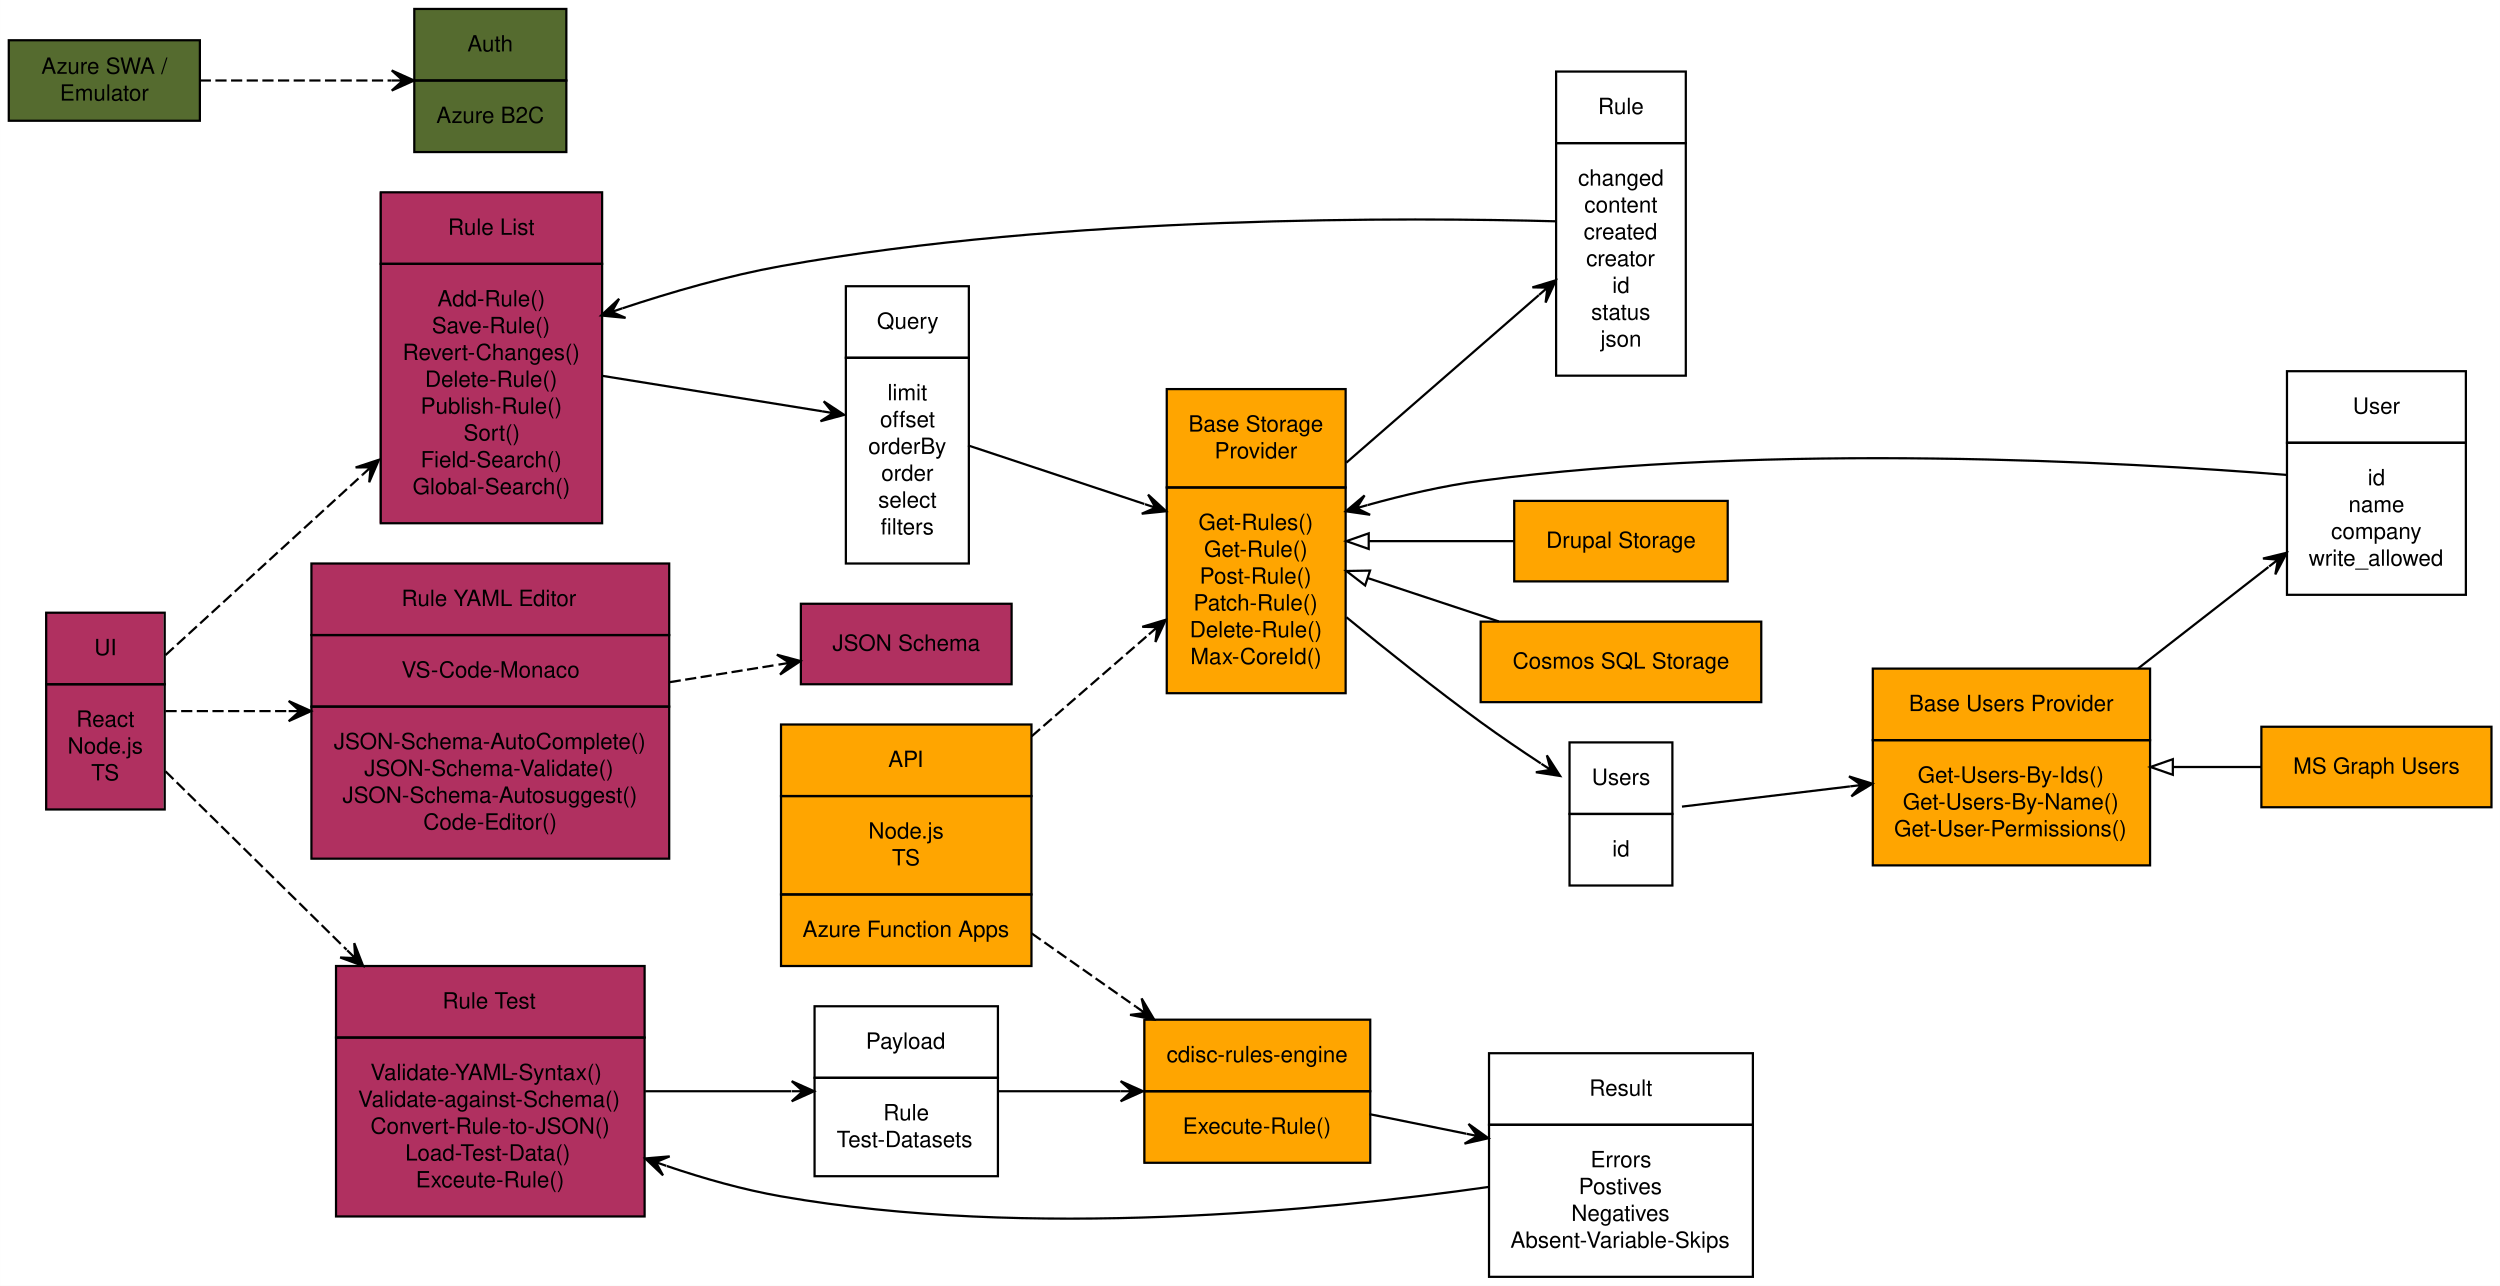
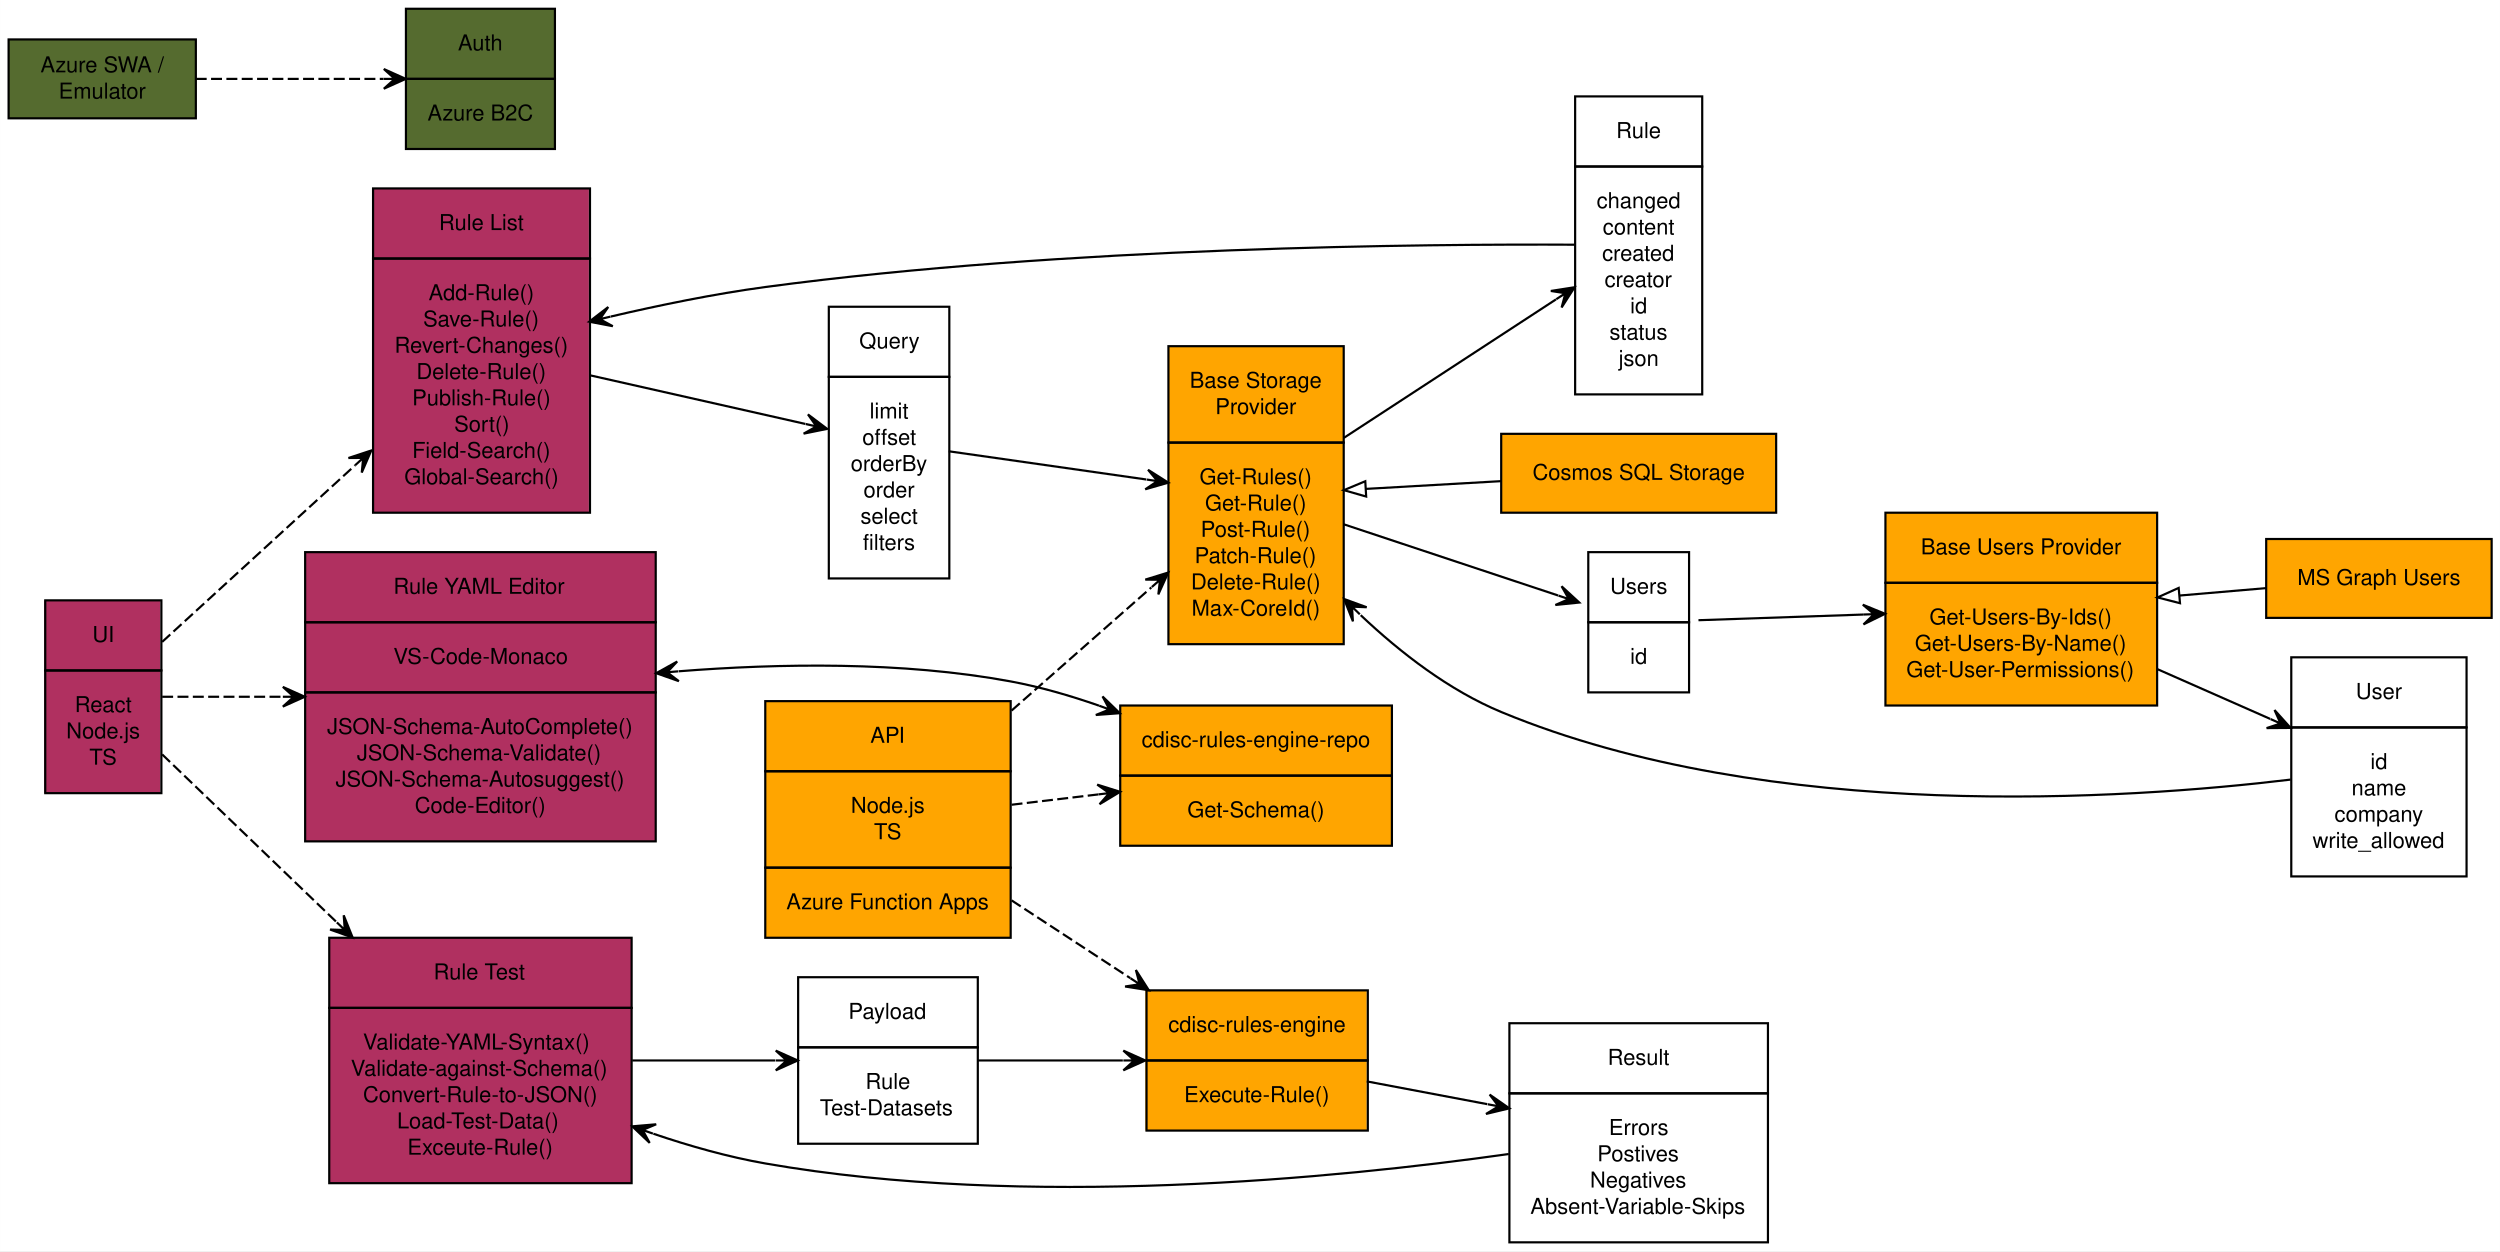
- <svg xmlns="http://www.w3.org/2000/svg" width="1118pt" height="575pt" viewBox="0.00 0.00 1117.92 575.00">
-   <g id="graph0" class="graph" transform="scale(1 1) rotate(0) translate(4 571)">
-     <polygon fill="#ffffff" stroke="transparent" points="-4,4 -4,-571 1113.922,-571 1113.922,4 -4,4" />
+ <svg xmlns="http://www.w3.org/2000/svg" width="1141pt" height="571pt" viewBox="0.00 0.00 1140.92 571.00">
+   <g id="graph0" class="graph" transform="scale(1 1) rotate(0) translate(4 567)">
+     <polygon fill="#ffffff" stroke="transparent" points="-4,4 -4,-567 1136.922,-567 1136.922,4 -4,4" />
    <g id="node1" class="node">
-       <polygon fill="#b03060" stroke="transparent" points="16.115,-209 16.115,-297 69.115,-297 69.115,-209 16.115,-209" />
-       <polygon fill="none" stroke="#000000" points="16.615,-265 16.615,-297 69.615,-297 69.615,-265 16.615,-265" />
-       <text text-anchor="start" x="38.116" y="-278" font-family="Helvetica,sans-Serif" font-size="10.00" fill="#000000">UI</text>
-       <polygon fill="none" stroke="#000000" points="16.615,-209 16.615,-265 69.615,-265 69.615,-209 16.615,-209" />
-       <text text-anchor="start" x="30.057" y="-246" font-family="Helvetica,sans-Serif" font-size="10.00" fill="#000000">React</text>
-       <text text-anchor="start" x="26.168" y="-234" font-family="Helvetica,sans-Serif" font-size="10.00" fill="#000000">Node.js</text>
-       <text text-anchor="start" x="36.726" y="-222" font-family="Helvetica,sans-Serif" font-size="10.00" fill="#000000">TS</text>
+       <polygon fill="#b03060" stroke="transparent" points="16.115,-205 16.115,-293 69.115,-293 69.115,-205 16.115,-205" />
+       <polygon fill="none" stroke="#000000" points="16.615,-261 16.615,-293 69.615,-293 69.615,-261 16.615,-261" />
+       <text text-anchor="start" x="38.116" y="-274" font-family="Helvetica,sans-Serif" font-size="10.00" fill="#000000">UI</text>
+       <polygon fill="none" stroke="#000000" points="16.615,-205 16.615,-261 69.615,-261 69.615,-205 16.615,-205" />
+       <text text-anchor="start" x="30.057" y="-242" font-family="Helvetica,sans-Serif" font-size="10.00" fill="#000000">React</text>
+       <text text-anchor="start" x="26.168" y="-230" font-family="Helvetica,sans-Serif" font-size="10.00" fill="#000000">Node.js</text>
+       <text text-anchor="start" x="36.726" y="-218" font-family="Helvetica,sans-Serif" font-size="10.00" fill="#000000">TS</text>
    </g>
    <g id="node2" class="node">
-       <polygon fill="#b03060" stroke="transparent" points="165.73,-337 165.73,-485 264.73,-485 264.73,-337 165.73,-337" />
-       <polygon fill="none" stroke="#000000" points="166.23,-453 166.23,-485 265.23,-485 265.23,-453 166.23,-453" />
-       <text text-anchor="start" x="196.284" y="-466" font-family="Helvetica,sans-Serif" font-size="10.00" fill="#000000">Rule List</text>
-       <polygon fill="none" stroke="#000000" points="166.23,-337 166.23,-453 265.23,-453 265.23,-337 166.23,-337" />
-       <text text-anchor="start" x="191.565" y="-434" font-family="Helvetica,sans-Serif" font-size="10.00" fill="#000000">Add-Rule()</text>
-       <text text-anchor="start" x="189.065" y="-422" font-family="Helvetica,sans-Serif" font-size="10.00" fill="#000000">Save-Rule()</text>
-       <text text-anchor="start" x="176.007" y="-410" font-family="Helvetica,sans-Serif" font-size="10.00" fill="#000000">Revert-Changes()</text>
-       <text text-anchor="start" x="186.012" y="-398" font-family="Helvetica,sans-Serif" font-size="10.00" fill="#000000">Delete-Rule()</text>
-       <text text-anchor="start" x="184.066" y="-386" font-family="Helvetica,sans-Serif" font-size="10.00" fill="#000000">Publish-Rule()</text>
-       <text text-anchor="start" x="203.233" y="-374" font-family="Helvetica,sans-Serif" font-size="10.00" fill="#000000">Sort()</text>
-       <text text-anchor="start" x="184.066" y="-362" font-family="Helvetica,sans-Serif" font-size="10.00" fill="#000000">Field-Search()</text>
-       <text text-anchor="start" x="180.452" y="-350" font-family="Helvetica,sans-Serif" font-size="10.00" fill="#000000">Global-Search()</text>
+       <polygon fill="#b03060" stroke="transparent" points="165.73,-333 165.73,-481 264.73,-481 264.73,-333 165.73,-333" />
+       <polygon fill="none" stroke="#000000" points="166.23,-449 166.23,-481 265.23,-481 265.23,-449 166.23,-449" />
+       <text text-anchor="start" x="196.284" y="-462" font-family="Helvetica,sans-Serif" font-size="10.00" fill="#000000">Rule List</text>
+       <polygon fill="none" stroke="#000000" points="166.23,-333 166.23,-449 265.23,-449 265.23,-333 166.23,-333" />
+       <text text-anchor="start" x="191.565" y="-430" font-family="Helvetica,sans-Serif" font-size="10.00" fill="#000000">Add-Rule()</text>
+       <text text-anchor="start" x="189.065" y="-418" font-family="Helvetica,sans-Serif" font-size="10.00" fill="#000000">Save-Rule()</text>
+       <text text-anchor="start" x="176.007" y="-406" font-family="Helvetica,sans-Serif" font-size="10.00" fill="#000000">Revert-Changes()</text>
+       <text text-anchor="start" x="186.012" y="-394" font-family="Helvetica,sans-Serif" font-size="10.00" fill="#000000">Delete-Rule()</text>
+       <text text-anchor="start" x="184.066" y="-382" font-family="Helvetica,sans-Serif" font-size="10.00" fill="#000000">Publish-Rule()</text>
+       <text text-anchor="start" x="203.233" y="-370" font-family="Helvetica,sans-Serif" font-size="10.00" fill="#000000">Sort()</text>
+       <text text-anchor="start" x="184.066" y="-358" font-family="Helvetica,sans-Serif" font-size="10.00" fill="#000000">Field-Search()</text>
+       <text text-anchor="start" x="180.452" y="-346" font-family="Helvetica,sans-Serif" font-size="10.00" fill="#000000">Global-Search()</text>
    </g>
    <g id="edge1" class="edge">
-       <path fill="none" stroke="#000000" stroke-dasharray="5,2" d="M69.966,-278.036C93.541,-299.614 128.356,-331.482 157.993,-358.61" />
-       <polygon fill="#000000" stroke="#000000" points="165.407,-365.395 154.992,-361.963 161.718,-362.019 158.03,-358.643 158.03,-358.643 158.03,-358.643 161.718,-362.019 161.069,-355.324 165.407,-365.395 165.407,-365.395" />
+       <path fill="none" stroke="#000000" stroke-dasharray="5,2" d="M69.966,-274.036C93.541,-295.614 128.356,-327.482 157.993,-354.61" />
+       <polygon fill="#000000" stroke="#000000" points="165.407,-361.395 154.992,-357.963 161.718,-358.019 158.03,-354.643 158.03,-354.643 158.03,-354.643 161.718,-358.019 161.069,-351.324 165.407,-361.395 165.407,-361.395" />
    </g>
    <g id="node3" class="node">
-       <polygon fill="#b03060" stroke="transparent" points="135.23,-187 135.23,-319 295.23,-319 295.23,-187 135.23,-187" />
-       <polygon fill="none" stroke="#000000" points="135.23,-287 135.23,-319 295.23,-319 295.23,-287 135.23,-287" />
-       <text text-anchor="start" x="175.503" y="-300" font-family="Helvetica,sans-Serif" font-size="10.00" fill="#000000">Rule YAML Editor</text>
-       <polygon fill="none" stroke="#000000" points="135.23,-255 135.23,-287 295.23,-287 295.23,-255 135.23,-255" />
-       <text text-anchor="start" x="175.501" y="-268" font-family="Helvetica,sans-Serif" font-size="10.00" fill="#000000">VS-Code-Monaco</text>
-       <polygon fill="none" stroke="#000000" points="135.23,-187 135.23,-255 295.23,-255 295.23,-187 135.23,-187" />
-       <text text-anchor="start" x="145.227" y="-236" font-family="Helvetica,sans-Serif" font-size="10.00" fill="#000000">JSON-Schema-AutoComplete()</text>
-       <text text-anchor="start" x="158.84" y="-224" font-family="Helvetica,sans-Serif" font-size="10.00" fill="#000000">JSON-Schema-Validate()</text>
-       <text text-anchor="start" x="149.111" y="-212" font-family="Helvetica,sans-Serif" font-size="10.00" fill="#000000">JSON-Schema-Autosuggest()</text>
-       <text text-anchor="start" x="185.232" y="-200" font-family="Helvetica,sans-Serif" font-size="10.00" fill="#000000">Code-Editor()</text>
+       <polygon fill="#b03060" stroke="transparent" points="135.23,-183 135.23,-315 295.23,-315 295.23,-183 135.23,-183" />
+       <polygon fill="none" stroke="#000000" points="135.23,-283 135.23,-315 295.23,-315 295.23,-283 135.23,-283" />
+       <text text-anchor="start" x="175.503" y="-296" font-family="Helvetica,sans-Serif" font-size="10.00" fill="#000000">Rule YAML Editor</text>
+       <polygon fill="none" stroke="#000000" points="135.23,-251 135.23,-283 295.23,-283 295.23,-251 135.23,-251" />
+       <text text-anchor="start" x="175.501" y="-264" font-family="Helvetica,sans-Serif" font-size="10.00" fill="#000000">VS-Code-Monaco</text>
+       <polygon fill="none" stroke="#000000" points="135.23,-183 135.23,-251 295.23,-251 295.23,-183 135.23,-183" />
+       <text text-anchor="start" x="145.227" y="-232" font-family="Helvetica,sans-Serif" font-size="10.00" fill="#000000">JSON-Schema-AutoComplete()</text>
+       <text text-anchor="start" x="158.84" y="-220" font-family="Helvetica,sans-Serif" font-size="10.00" fill="#000000">JSON-Schema-Validate()</text>
+       <text text-anchor="start" x="149.111" y="-208" font-family="Helvetica,sans-Serif" font-size="10.00" fill="#000000">JSON-Schema-Autosuggest()</text>
+       <text text-anchor="start" x="185.232" y="-196" font-family="Helvetica,sans-Serif" font-size="10.00" fill="#000000">Code-Editor()</text>
    </g>
    <g id="edge2" class="edge">
-       <path fill="none" stroke="#000000" stroke-dasharray="5,2" d="M69.966,-253C85.093,-253 104.847,-253 124.892,-253" />
-       <polygon fill="#000000" stroke="#000000" points="135.055,-253 125.056,-257.5 130.055,-253 125.055,-253 125.055,-253 125.055,-253 130.055,-253 125.055,-248.5 135.055,-253 135.055,-253" />
+       <path fill="none" stroke="#000000" stroke-dasharray="5,2" d="M69.966,-249C85.093,-249 104.847,-249 124.892,-249" />
+       <polygon fill="#000000" stroke="#000000" points="135.055,-249 125.056,-253.5 130.055,-249 125.055,-249 125.055,-249 125.055,-249 130.055,-249 125.055,-244.5 135.055,-249 135.055,-249" />
    </g>
    <g id="node4" class="node">
      <polygon fill="#b03060" stroke="transparent" points="146.23,-27 146.23,-139 284.23,-139 284.23,-27 146.23,-27" />
      <polygon fill="none" stroke="#000000" points="146.23,-107 146.23,-139 284.23,-139 284.23,-107 146.23,-107" />
      <text text-anchor="start" x="193.839" y="-120" font-family="Helvetica,sans-Serif" font-size="10.00" fill="#000000">Rule Test</text>
      <polygon fill="none" stroke="#000000" points="146.23,-27 146.23,-107 284.23,-107 284.23,-27 146.23,-27" />
      <text text-anchor="start" x="161.615" y="-88" font-family="Helvetica,sans-Serif" font-size="10.00" fill="#000000">Validate-YAML-Syntax()</text>
      <text text-anchor="start" x="156.056" y="-76" font-family="Helvetica,sans-Serif" font-size="10.00" fill="#000000">Validate-against-Schema()</text>
      <text text-anchor="start" x="161.625" y="-64" font-family="Helvetica,sans-Serif" font-size="10.00" fill="#000000">Convert-Rule-to-JSON()</text>
      <text text-anchor="start" x="177.173" y="-52" font-family="Helvetica,sans-Serif" font-size="10.00" fill="#000000">Load-Test-Data()</text>
      <text text-anchor="start" x="181.896" y="-40" font-family="Helvetica,sans-Serif" font-size="10.00" fill="#000000">Exceute-Rule()</text>
    </g>
    <g id="edge3" class="edge">
-       <path fill="none" stroke="#000000" stroke-dasharray="5,2" d="M69.966,-226.063C91.695,-204.663 122.975,-173.857 150.947,-146.309" />
-       <polygon fill="#000000" stroke="#000000" points="158.357,-139.011 154.39,-149.234 154.795,-142.52 151.232,-146.028 151.232,-146.028 151.232,-146.028 154.795,-142.52 148.075,-142.822 158.357,-139.011 158.357,-139.011" />
-     </g>
-     <g id="node17" class="node">
-       <polygon fill="none" stroke="#000000" points="374.23,-411 374.23,-443 429.23,-443 429.23,-411 374.23,-411" />
-       <text text-anchor="start" x="388.117" y="-424" font-family="Helvetica,sans-Serif" font-size="10.00" fill="#000000">Query</text>
-       <polygon fill="none" stroke="#000000" points="374.23,-319 374.23,-411 429.23,-411 429.23,-319 374.23,-319" />
-       <text text-anchor="start" x="392.848" y="-392" font-family="Helvetica,sans-Serif" font-size="10.00" fill="#000000">limit</text>
-       <text text-anchor="start" x="389.502" y="-380" font-family="Helvetica,sans-Serif" font-size="10.00" fill="#000000">offset</text>
-       <text text-anchor="start" x="384.228" y="-368" font-family="Helvetica,sans-Serif" font-size="10.00" fill="#000000">orderBy</text>
-       <text text-anchor="start" x="390.062" y="-356" font-family="Helvetica,sans-Serif" font-size="10.00" fill="#000000">order</text>
-       <text text-anchor="start" x="388.672" y="-344" font-family="Helvetica,sans-Serif" font-size="10.00" fill="#000000">select</text>
-       <text text-anchor="start" x="389.788" y="-332" font-family="Helvetica,sans-Serif" font-size="10.00" fill="#000000">filters</text>
+       <path fill="none" stroke="#000000" stroke-dasharray="5,2" d="M69.966,-222.697C91.347,-202.136 121.972,-172.684 149.596,-146.119" />
+       <polygon fill="#000000" stroke="#000000" points="156.921,-139.074 152.833,-149.25 153.317,-142.54 149.713,-146.006 149.713,-146.006 149.713,-146.006 153.317,-142.54 146.594,-142.762 156.921,-139.074 156.921,-139.074" />
+     </g>
+     <g id="node16" class="node">
+       <polygon fill="none" stroke="#000000" points="374.23,-395 374.23,-427 429.23,-427 429.23,-395 374.23,-395" />
+       <text text-anchor="start" x="388.117" y="-408" font-family="Helvetica,sans-Serif" font-size="10.00" fill="#000000">Query</text>
+       <polygon fill="none" stroke="#000000" points="374.23,-303 374.23,-395 429.23,-395 429.23,-303 374.23,-303" />
+       <text text-anchor="start" x="392.848" y="-376" font-family="Helvetica,sans-Serif" font-size="10.00" fill="#000000">limit</text>
+       <text text-anchor="start" x="389.502" y="-364" font-family="Helvetica,sans-Serif" font-size="10.00" fill="#000000">offset</text>
+       <text text-anchor="start" x="384.228" y="-352" font-family="Helvetica,sans-Serif" font-size="10.00" fill="#000000">orderBy</text>
+       <text text-anchor="start" x="390.062" y="-340" font-family="Helvetica,sans-Serif" font-size="10.00" fill="#000000">order</text>
+       <text text-anchor="start" x="388.672" y="-328" font-family="Helvetica,sans-Serif" font-size="10.00" fill="#000000">select</text>
+       <text text-anchor="start" x="389.788" y="-316" font-family="Helvetica,sans-Serif" font-size="10.00" fill="#000000">filters</text>
    </g>
    <g id="edge14" class="edge">
-       <path fill="none" stroke="#000000" d="M265.075,-402.961C296.031,-397.968 335.183,-391.653 363.549,-387.078" />
-       <polygon fill="#000000" stroke="#000000" points="373.477,-385.476 364.321,-391.511 368.54,-386.273 363.604,-387.069 363.604,-387.069 363.604,-387.069 368.54,-386.273 362.888,-382.626 373.477,-385.476 373.477,-385.476" />
-     </g>
-     <g id="node5" class="node">
-       <polygon fill="#b03060" stroke="#000000" points="448.351,-301 354.109,-301 354.109,-265 448.351,-265 448.351,-301" />
-       <text text-anchor="middle" x="401.23" y="-280" font-family="Helvetica,sans-Serif" font-size="10.00" fill="#000000">JSON Schema</text>
+       <path fill="none" stroke="#000000" d="M265.075,-395.745C296.031,-388.755 335.183,-379.914 363.549,-373.509" />
+       <polygon fill="#000000" stroke="#000000" points="373.477,-371.267 364.713,-377.859 368.599,-372.368 363.722,-373.47 363.722,-373.47 363.722,-373.47 368.599,-372.368 362.731,-369.08 373.477,-371.267 373.477,-371.267" />
+     </g>
+     <g id="node7" class="node">
+       <polygon fill="#ffa500" stroke="transparent" points="507.23,-181 507.23,-245 631.23,-245 631.23,-181 507.23,-181" />
+       <polygon fill="none" stroke="#000000" points="507.23,-213 507.23,-245 631.23,-245 631.23,-213 507.23,-213" />
+       <text text-anchor="start" x="517.005" y="-226" font-family="Helvetica,sans-Serif" font-size="10.00" fill="#000000">cdisc-rules-engine-repo</text>
+       <polygon fill="none" stroke="#000000" points="507.23,-181 507.23,-213 631.23,-213 631.23,-181 507.23,-181" />
+       <text text-anchor="start" x="537.841" y="-194" font-family="Helvetica,sans-Serif" font-size="10.00" fill="#000000">Get-Schema()</text>
    </g>
    <g id="edge4" class="edge">
-       <path fill="none" stroke="#000000" stroke-dasharray="5,2" d="M295.46,-265.94C311.677,-268.556 328.422,-271.257 343.672,-273.716" />
-       <polygon fill="#000000" stroke="#000000" points="353.966,-275.377 343.377,-278.227 349.03,-274.581 344.094,-273.784 344.094,-273.784 344.094,-273.784 349.03,-274.581 344.81,-269.342 353.966,-275.377 353.966,-275.377" />
-     </g>
-     <g id="node15" class="node">
+       <path fill="none" stroke="#000000" d="M305.65,-260.618C351.43,-264.231 407.666,-265.188 457.23,-256 470.578,-253.526 484.39,-249.524 497.564,-244.933" />
+       <polygon fill="#000000" stroke="#000000" points="295.45,-259.755 305.794,-256.114 300.432,-260.177 305.415,-260.598 305.415,-260.598 305.415,-260.598 300.432,-260.177 305.036,-265.082 295.45,-259.755 295.45,-259.755" />
+       <polygon fill="#000000" stroke="#000000" points="507.028,-241.499 499.162,-249.14 502.327,-243.204 497.627,-244.91 497.627,-244.91 497.627,-244.91 502.327,-243.204 496.092,-240.679 507.028,-241.499 507.028,-241.499" />
+     </g>
+     <g id="node14" class="node">
      <polygon fill="none" stroke="#000000" points="360.23,-89 360.23,-121 442.23,-121 442.23,-89 360.23,-89" />
      <text text-anchor="start" x="383.168" y="-102" font-family="Helvetica,sans-Serif" font-size="10.00" fill="#000000">Payload</text>
      <polygon fill="none" stroke="#000000" points="360.23,-45 360.23,-89 442.23,-89 442.23,-45 360.23,-45" />
      <text text-anchor="start" x="390.952" y="-70" font-family="Helvetica,sans-Serif" font-size="10.00" fill="#000000">Rule</text>
      <text text-anchor="start" x="370.115" y="-58" font-family="Helvetica,sans-Serif" font-size="10.00" fill="#000000">Test-Datasets</text>
    </g>
    <g id="edge10" class="edge">
      <path fill="none" stroke="#000000" d="M284.49,-83C306.126,-83 329.601,-83 349.786,-83" />
      <polygon fill="#000000" stroke="#000000" points="360.015,-83 350.015,-87.5 355.015,-83 350.015,-83 350.015,-83 350.015,-83 355.015,-83 350.015,-78.5 360.015,-83 360.015,-83" />
    </g>
-     <g id="node6" class="node">
+     <g id="node5" class="node">
      <polygon fill="#ffa500" stroke="transparent" points="345.23,-139 345.23,-247 457.23,-247 457.23,-139 345.23,-139" />
      <polygon fill="none" stroke="#000000" points="345.23,-215 345.23,-247 457.23,-247 457.23,-215 345.23,-215" />
      <text text-anchor="start" x="393.171" y="-228" font-family="Helvetica,sans-Serif" font-size="10.00" fill="#000000">API</text>
      <polygon fill="none" stroke="#000000" points="345.23,-171 345.23,-215 457.23,-215 457.23,-171 345.23,-171" />
      <text text-anchor="start" x="384.283" y="-196" font-family="Helvetica,sans-Serif" font-size="10.00" fill="#000000">Node.js</text>
      <text text-anchor="start" x="394.841" y="-184" font-family="Helvetica,sans-Serif" font-size="10.00" fill="#000000">TS</text>
      <polygon fill="none" stroke="#000000" points="345.23,-139 345.23,-171 457.23,-171 457.23,-139 345.23,-139" />
      <text text-anchor="start" x="354.828" y="-152" font-family="Helvetica,sans-Serif" font-size="10.00" fill="#000000">Azure Function Apps</text>
    </g>
-     <g id="node7" class="node">
-       <polygon fill="#ffa500" stroke="transparent" points="507.23,-51 507.23,-115 608.23,-115 608.23,-51 507.23,-51" />
-       <polygon fill="none" stroke="#000000" points="507.73,-83 507.73,-115 608.73,-115 608.73,-83 507.73,-83" />
-       <text text-anchor="start" x="517.672" y="-96" font-family="Helvetica,sans-Serif" font-size="10.00" fill="#000000">cdisc-rules-engine</text>
-       <polygon fill="none" stroke="#000000" points="507.73,-51 507.73,-83 608.73,-83 608.73,-51 507.73,-51" />
-       <text text-anchor="start" x="524.896" y="-64" font-family="Helvetica,sans-Serif" font-size="10.00" fill="#000000">Execute-Rule()</text>
+     <g id="node6" class="node">
+       <polygon fill="#ffa500" stroke="transparent" points="518.73,-51 518.73,-115 619.73,-115 619.73,-51 518.73,-51" />
+       <polygon fill="none" stroke="#000000" points="519.23,-83 519.23,-115 620.23,-115 620.23,-83 519.23,-83" />
+       <text text-anchor="start" x="529.172" y="-96" font-family="Helvetica,sans-Serif" font-size="10.00" fill="#000000">cdisc-rules-engine</text>
+       <polygon fill="none" stroke="#000000" points="519.23,-51 519.23,-83 620.23,-83 620.23,-51 519.23,-51" />
+       <text text-anchor="start" x="536.396" y="-64" font-family="Helvetica,sans-Serif" font-size="10.00" fill="#000000">Execute-Rule()</text>
    </g>
    <g id="edge5" class="edge">
-       <path fill="none" stroke="#000000" stroke-dasharray="5,2" d="M457.288,-153.598C472.459,-142.935 488.842,-131.419 503.888,-120.844" />
-       <polygon fill="#000000" stroke="#000000" points="512.093,-115.077 506.5,-124.509 508.003,-117.952 503.912,-120.827 503.912,-120.827 503.912,-120.827 508.003,-117.952 501.324,-117.146 512.093,-115.077 512.093,-115.077" />
+       <path fill="none" stroke="#000000" stroke-dasharray="5,2" d="M457.639,-156.066C475.088,-144.641 494.323,-132.046 511.838,-120.578" />
+       <polygon fill="#000000" stroke="#000000" points="520.282,-115.049 514.381,-124.292 516.099,-117.788 511.916,-120.527 511.916,-120.527 511.916,-120.527 516.099,-117.788 509.451,-116.762 520.282,-115.049 520.282,-115.049" />
+     </g>
+     <g id="edge6" class="edge">
+       <path fill="none" stroke="#000000" stroke-dasharray="5,2" d="M457.639,-199.715C470.324,-201.226 483.954,-202.848 497.181,-204.423" />
+       <polygon fill="#000000" stroke="#000000" points="507.194,-205.615 496.732,-208.901 502.229,-205.024 497.264,-204.433 497.264,-204.433 497.264,-204.433 502.229,-205.024 497.796,-199.964 507.194,-205.615 507.194,-205.615" />
    </g>
    <g id="node8" class="node">
-       <polygon fill="#ffa500" stroke="transparent" points="517.73,-261 517.73,-397 597.73,-397 597.73,-261 517.73,-261" />
-       <polygon fill="none" stroke="#000000" points="517.73,-353 517.73,-397 597.73,-397 597.73,-353 517.73,-353" />
-       <text text-anchor="start" x="527.441" y="-378" font-family="Helvetica,sans-Serif" font-size="10.00" fill="#000000">Base Storage</text>
-       <text text-anchor="start" x="539.119" y="-366" font-family="Helvetica,sans-Serif" font-size="10.00" fill="#000000">Provider</text>
-       <polygon fill="none" stroke="#000000" points="517.73,-261 517.73,-353 597.73,-353 597.73,-261 517.73,-261" />
-       <text text-anchor="start" x="531.9" y="-334" font-family="Helvetica,sans-Serif" font-size="10.00" fill="#000000">Get-Rules()</text>
-       <text text-anchor="start" x="534.4" y="-322" font-family="Helvetica,sans-Serif" font-size="10.00" fill="#000000">Get-Rule()</text>
-       <text text-anchor="start" x="532.455" y="-310" font-family="Helvetica,sans-Serif" font-size="10.00" fill="#000000">Post-Rule()</text>
-       <text text-anchor="start" x="529.676" y="-298" font-family="Helvetica,sans-Serif" font-size="10.00" fill="#000000">Patch-Rule()</text>
-       <text text-anchor="start" x="528.011" y="-286" font-family="Helvetica,sans-Serif" font-size="10.00" fill="#000000">Delete-Rule()</text>
-       <text text-anchor="start" x="528.29" y="-274" font-family="Helvetica,sans-Serif" font-size="10.00" fill="#000000">Max-CoreId()</text>
-     </g>
-     <g id="edge6" class="edge">
-       <path fill="none" stroke="#000000" stroke-dasharray="5,2" d="M457.288,-241.715C474.322,-256.518 492.886,-272.65 509.368,-286.973" />
-       <polygon fill="#000000" stroke="#000000" points="517.276,-293.845 506.776,-290.683 513.502,-290.566 509.728,-287.286 509.728,-287.286 509.728,-287.286 513.502,-290.566 512.68,-283.889 517.276,-293.845 517.276,-293.845" />
-     </g>
-     <g id="node16" class="node">
-       <polygon fill="none" stroke="#000000" points="661.852,-68 661.852,-100 779.852,-100 779.852,-68 661.852,-68" />
-       <text text-anchor="start" x="706.684" y="-81" font-family="Helvetica,sans-Serif" font-size="10.00" fill="#000000">Result</text>
-       <polygon fill="none" stroke="#000000" points="661.852,0 661.852,-68 779.852,-68 779.852,0 661.852,0" />
-       <text text-anchor="start" x="707.245" y="-49" font-family="Helvetica,sans-Serif" font-size="10.00" fill="#000000">Errors</text>
-       <text text-anchor="start" x="701.96" y="-37" font-family="Helvetica,sans-Serif" font-size="10.00" fill="#000000">Postives</text>
-       <text text-anchor="start" x="698.625" y="-25" font-family="Helvetica,sans-Serif" font-size="10.00" fill="#000000">Negatives</text>
-       <text text-anchor="start" x="671.401" y="-13" font-family="Helvetica,sans-Serif" font-size="10.00" fill="#000000">Absent-Variable-Skips</text>
+       <polygon fill="#ffa500" stroke="transparent" points="529.23,-273 529.23,-409 609.23,-409 609.23,-273 529.23,-273" />
+       <polygon fill="none" stroke="#000000" points="529.23,-365 529.23,-409 609.23,-409 609.23,-365 529.23,-365" />
+       <text text-anchor="start" x="538.941" y="-390" font-family="Helvetica,sans-Serif" font-size="10.00" fill="#000000">Base Storage</text>
+       <text text-anchor="start" x="550.619" y="-378" font-family="Helvetica,sans-Serif" font-size="10.00" fill="#000000">Provider</text>
+       <polygon fill="none" stroke="#000000" points="529.23,-273 529.23,-365 609.23,-365 609.23,-273 529.23,-273" />
+       <text text-anchor="start" x="543.4" y="-346" font-family="Helvetica,sans-Serif" font-size="10.00" fill="#000000">Get-Rules()</text>
+       <text text-anchor="start" x="545.9" y="-334" font-family="Helvetica,sans-Serif" font-size="10.00" fill="#000000">Get-Rule()</text>
+       <text text-anchor="start" x="543.955" y="-322" font-family="Helvetica,sans-Serif" font-size="10.00" fill="#000000">Post-Rule()</text>
+       <text text-anchor="start" x="541.176" y="-310" font-family="Helvetica,sans-Serif" font-size="10.00" fill="#000000">Patch-Rule()</text>
+       <text text-anchor="start" x="539.511" y="-298" font-family="Helvetica,sans-Serif" font-size="10.00" fill="#000000">Delete-Rule()</text>
+       <text text-anchor="start" x="539.79" y="-286" font-family="Helvetica,sans-Serif" font-size="10.00" fill="#000000">Max-CoreId()</text>
+     </g>
+     <g id="edge7" class="edge">
+       <path fill="none" stroke="#000000" stroke-dasharray="5,2" d="M457.639,-242.694C478.341,-260.931 501.557,-281.384 521.431,-298.891" />
+       <polygon fill="#000000" stroke="#000000" points="529.155,-305.696 518.677,-302.462 525.403,-302.391 521.651,-299.085 521.651,-299.085 521.651,-299.085 525.403,-302.391 524.626,-295.709 529.155,-305.696 529.155,-305.696" />
+     </g>
+     <g id="node15" class="node">
+       <polygon fill="none" stroke="#000000" points="684.852,-68 684.852,-100 802.852,-100 802.852,-68 684.852,-68" />
+       <text text-anchor="start" x="729.684" y="-81" font-family="Helvetica,sans-Serif" font-size="10.00" fill="#000000">Result</text>
+       <polygon fill="none" stroke="#000000" points="684.852,0 684.852,-68 802.852,-68 802.852,0 684.852,0" />
+       <text text-anchor="start" x="730.245" y="-49" font-family="Helvetica,sans-Serif" font-size="10.00" fill="#000000">Errors</text>
+       <text text-anchor="start" x="724.96" y="-37" font-family="Helvetica,sans-Serif" font-size="10.00" fill="#000000">Postives</text>
+       <text text-anchor="start" x="721.625" y="-25" font-family="Helvetica,sans-Serif" font-size="10.00" fill="#000000">Negatives</text>
+       <text text-anchor="start" x="694.401" y="-13" font-family="Helvetica,sans-Serif" font-size="10.00" fill="#000000">Absent-Variable-Skips</text>
    </g>
    <g id="edge12" class="edge">
-       <path fill="none" stroke="#000000" d="M608.449,-72.74C622.127,-69.972 637.162,-66.931 651.663,-63.997" />
-       <polygon fill="#000000" stroke="#000000" points="661.594,-61.988 652.684,-68.382 656.693,-62.98 651.792,-63.971 651.792,-63.971 651.792,-63.971 656.693,-62.98 650.9,-59.56 661.594,-61.988 661.594,-61.988" />
+       <path fill="none" stroke="#000000" d="M619.738,-73.455C636.906,-70.211 656.397,-66.527 674.763,-63.056" />
+       <polygon fill="#000000" stroke="#000000" points="684.828,-61.154 675.838,-67.433 679.915,-62.083 675.002,-63.011 675.002,-63.011 675.002,-63.011 679.915,-62.083 674.166,-58.59 684.828,-61.154 684.828,-61.154" />
    </g>
    <g id="node9" class="node">
-       <polygon fill="#ffa500" stroke="#000000" points="768.588,-347 673.116,-347 673.116,-311 768.588,-311 768.588,-347" />
-       <text text-anchor="middle" x="720.852" y="-326" font-family="Helvetica,sans-Serif" font-size="10.00" fill="#000000">Drupal Storage</text>
-     </g>
-     <g id="edge7" class="edge">
-       <path fill="none" stroke="#000000" d="M608.243,-329C628.941,-329 652.776,-329 673.172,-329" />
-       <polygon fill="none" stroke="#000000" points="608.052,-325.5 598.052,-329 608.052,-332.5 608.052,-325.5" />
+       <polygon fill="#ffa500" stroke="#000000" points="806.596,-369 681.108,-369 681.108,-333 806.596,-333 806.596,-369" />
+       <text text-anchor="middle" x="743.852" y="-348" font-family="Helvetica,sans-Serif" font-size="10.00" fill="#000000">Cosmos SQL Storage</text>
+     </g>
+     <g id="edge8" class="edge">
+       <path fill="none" stroke="#000000" d="M619.346,-343.87C638.577,-344.971 660.769,-346.242 681.044,-347.403" />
+       <polygon fill="none" stroke="#000000" points="619.476,-340.372 609.292,-343.294 619.075,-347.36 619.476,-340.372" />
+     </g>
+     <g id="node17" class="node">
+       <polygon fill="none" stroke="#000000" points="714.852,-491 714.852,-523 772.852,-523 772.852,-491 714.852,-491" />
+       <text text-anchor="start" x="733.574" y="-504" font-family="Helvetica,sans-Serif" font-size="10.00" fill="#000000">Rule</text>
+       <polygon fill="none" stroke="#000000" points="714.852,-387 714.852,-491 772.852,-491 772.852,-387 714.852,-387" />
+       <text text-anchor="start" x="724.675" y="-472" font-family="Helvetica,sans-Serif" font-size="10.00" fill="#000000">changed</text>
+       <text text-anchor="start" x="727.455" y="-460" font-family="Helvetica,sans-Serif" font-size="10.00" fill="#000000">content</text>
+       <text text-anchor="start" x="727.18" y="-448" font-family="Helvetica,sans-Serif" font-size="10.00" fill="#000000">created</text>
+       <text text-anchor="start" x="728.295" y="-436" font-family="Helvetica,sans-Serif" font-size="10.00" fill="#000000">creator</text>
+       <text text-anchor="start" x="739.963" y="-424" font-family="Helvetica,sans-Serif" font-size="10.00" fill="#000000">id</text>
+       <text text-anchor="start" x="730.514" y="-412" font-family="Helvetica,sans-Serif" font-size="10.00" fill="#000000">status</text>
+       <text text-anchor="start" x="734.683" y="-400" font-family="Helvetica,sans-Serif" font-size="10.00" fill="#000000">json</text>
+     </g>
+     <g id="edge16" class="edge">
+       <path fill="none" stroke="#000000" d="M609.292,-367.154C638.401,-386.158 677.538,-411.708 706.098,-430.353" />
+       <polygon fill="#000000" stroke="#000000" points="714.599,-435.902 703.765,-434.204 710.412,-433.169 706.225,-430.436 706.225,-430.436 706.225,-430.436 710.412,-433.169 708.685,-426.668 714.599,-435.902 714.599,-435.902" />
+     </g>
+     <g id="node18" class="node">
+       <polygon fill="none" stroke="#000000" points="720.852,-283 720.852,-315 766.852,-315 766.852,-283 720.852,-283" />
+       <text text-anchor="start" x="730.798" y="-296" font-family="Helvetica,sans-Serif" font-size="10.00" fill="#000000">Users</text>
+       <polygon fill="none" stroke="#000000" points="720.852,-251 720.852,-283 766.852,-283 766.852,-251 720.852,-251" />
+       <text text-anchor="start" x="739.963" y="-264" font-family="Helvetica,sans-Serif" font-size="10.00" fill="#000000">id</text>
+     </g>
+     <g id="edge18" class="edge">
+       <path fill="none" stroke="#000000" d="M609.292,-327.694C638.745,-317.911 678.465,-304.718 707.106,-295.205" />
+       <polygon fill="#000000" stroke="#000000" points="716.74,-292.005 708.668,-299.428 711.995,-293.581 707.25,-295.157 707.25,-295.157 707.25,-295.157 711.995,-293.581 705.832,-290.887 716.74,-292.005 716.74,-292.005" />
    </g>
    <g id="node10" class="node">
-       <polygon fill="#ffa500" stroke="#000000" points="783.596,-293 658.108,-293 658.108,-257 783.596,-257 783.596,-293" />
-       <text text-anchor="middle" x="720.852" y="-272" font-family="Helvetica,sans-Serif" font-size="10.00" fill="#000000">Cosmos SQL Storage</text>
-     </g>
-     <g id="edge8" class="edge">
-       <path fill="none" stroke="#000000" d="M607.755,-312.44C626.263,-306.313 647.331,-299.338 666.226,-293.083" />
-       <polygon fill="none" stroke="#000000" points="606.446,-309.186 598.052,-315.652 608.646,-315.832 606.446,-309.186" />
-     </g>
-     <g id="node18" class="node">
-       <polygon fill="none" stroke="#000000" points="691.852,-507 691.852,-539 749.852,-539 749.852,-507 691.852,-507" />
-       <text text-anchor="start" x="710.574" y="-520" font-family="Helvetica,sans-Serif" font-size="10.00" fill="#000000">Rule</text>
-       <polygon fill="none" stroke="#000000" points="691.852,-403 691.852,-507 749.852,-507 749.852,-403 691.852,-403" />
-       <text text-anchor="start" x="701.675" y="-488" font-family="Helvetica,sans-Serif" font-size="10.00" fill="#000000">changed</text>
-       <text text-anchor="start" x="704.455" y="-476" font-family="Helvetica,sans-Serif" font-size="10.00" fill="#000000">content</text>
-       <text text-anchor="start" x="704.18" y="-464" font-family="Helvetica,sans-Serif" font-size="10.00" fill="#000000">created</text>
-       <text text-anchor="start" x="705.295" y="-452" font-family="Helvetica,sans-Serif" font-size="10.00" fill="#000000">creator</text>
-       <text text-anchor="start" x="716.963" y="-440" font-family="Helvetica,sans-Serif" font-size="10.00" fill="#000000">id</text>
-       <text text-anchor="start" x="707.514" y="-428" font-family="Helvetica,sans-Serif" font-size="10.00" fill="#000000">status</text>
-       <text text-anchor="start" x="711.683" y="-416" font-family="Helvetica,sans-Serif" font-size="10.00" fill="#000000">json</text>
-     </g>
-     <g id="edge16" class="edge">
-       <path fill="none" stroke="#000000" d="M598.052,-364.101C624.387,-387.026 658.505,-416.726 684.093,-439" />
-       <polygon fill="#000000" stroke="#000000" points="691.742,-445.659 681.245,-442.488 687.971,-442.376 684.199,-439.093 684.199,-439.093 684.199,-439.093 687.971,-442.376 687.154,-435.699 691.742,-445.659 691.742,-445.659" />
+       <polygon fill="#ffa500" stroke="transparent" points="856.474,-245 856.474,-333 980.474,-333 980.474,-245 856.474,-245" />
+       <polygon fill="none" stroke="#000000" points="856.474,-301 856.474,-333 980.474,-333 980.474,-301 856.474,-301" />
+       <text text-anchor="start" x="872.636" y="-314" font-family="Helvetica,sans-Serif" font-size="10.00" fill="#000000">Base Users Provider</text>
+       <polygon fill="none" stroke="#000000" points="856.474,-245 856.474,-301 980.474,-301 980.474,-245 856.474,-245" />
+       <text text-anchor="start" x="876.536" y="-282" font-family="Helvetica,sans-Serif" font-size="10.00" fill="#000000">Get-Users-By-Ids()</text>
+       <text text-anchor="start" x="869.872" y="-270" font-family="Helvetica,sans-Serif" font-size="10.00" fill="#000000">Get-Users-By-Name()</text>
+       <text text-anchor="start" x="865.983" y="-258" font-family="Helvetica,sans-Serif" font-size="10.00" fill="#000000">Get-User-Permissions()</text>
+     </g>
+     <g id="node11" class="node">
+       <polygon fill="#ffa500" stroke="#000000" points="1133.147,-321 1030.249,-321 1030.249,-285 1133.147,-285 1133.147,-321" />
+       <text text-anchor="middle" x="1081.698" y="-300" font-family="Helvetica,sans-Serif" font-size="10.00" fill="#000000">MS Graph Users</text>
+     </g>
+     <g id="edge22" class="edge">
+       <path fill="none" stroke="#000000" d="M990.753,-295.2C1004.085,-296.343 1017.753,-297.515 1030.31,-298.592" />
+       <polygon fill="none" stroke="#000000" points="990.91,-291.7 980.648,-294.333 990.312,-298.675 990.91,-291.7" />
    </g>
    <g id="node19" class="node">
-       <polygon fill="none" stroke="#000000" points="697.852,-207 697.852,-239 743.852,-239 743.852,-207 697.852,-207" />
-       <text text-anchor="start" x="707.798" y="-220" font-family="Helvetica,sans-Serif" font-size="10.00" fill="#000000">Users</text>
-       <polygon fill="none" stroke="#000000" points="697.852,-175 697.852,-207 743.852,-207 743.852,-175 697.852,-175" />
-       <text text-anchor="start" x="716.963" y="-188" font-family="Helvetica,sans-Serif" font-size="10.00" fill="#000000">id</text>
-     </g>
-     <g id="edge18" class="edge">
-       <path fill="none" stroke="#000000" d="M598.089,-294.963C616.162,-280.117 637.935,-262.767 658.23,-248 666.741,-241.807 676.136,-235.429 685.002,-229.602" />
-       <polygon fill="#000000" stroke="#000000" points="693.641,-223.986 687.709,-233.209 689.449,-226.711 685.257,-229.436 685.257,-229.436 685.257,-229.436 689.449,-226.711 682.804,-225.663 693.641,-223.986 693.641,-223.986" />
-     </g>
-     <g id="node11" class="node">
-       <polygon fill="#ffa500" stroke="transparent" points="833.474,-184 833.474,-272 957.474,-272 957.474,-184 833.474,-184" />
-       <polygon fill="none" stroke="#000000" points="833.474,-240 833.474,-272 957.474,-272 957.474,-240 833.474,-240" />
-       <text text-anchor="start" x="849.636" y="-253" font-family="Helvetica,sans-Serif" font-size="10.00" fill="#000000">Base Users Provider</text>
-       <polygon fill="none" stroke="#000000" points="833.474,-184 833.474,-240 957.474,-240 957.474,-184 833.474,-184" />
-       <text text-anchor="start" x="853.536" y="-221" font-family="Helvetica,sans-Serif" font-size="10.00" fill="#000000">Get-Users-By-Ids()</text>
-       <text text-anchor="start" x="846.872" y="-209" font-family="Helvetica,sans-Serif" font-size="10.00" fill="#000000">Get-Users-By-Name()</text>
-       <text text-anchor="start" x="842.983" y="-197" font-family="Helvetica,sans-Serif" font-size="10.00" fill="#000000">Get-User-Permissions()</text>
+       <polygon fill="none" stroke="#000000" points="1041.698,-235 1041.698,-267 1121.698,-267 1121.698,-235 1041.698,-235" />
+       <text text-anchor="start" x="1071.145" y="-248" font-family="Helvetica,sans-Serif" font-size="10.00" fill="#000000">User</text>
+       <polygon fill="none" stroke="#000000" points="1041.698,-167 1041.698,-235 1121.698,-235 1121.698,-167 1041.698,-167" />
+       <text text-anchor="start" x="1077.809" y="-216" font-family="Helvetica,sans-Serif" font-size="10.00" fill="#000000">id</text>
+       <text text-anchor="start" x="1069.195" y="-204" font-family="Helvetica,sans-Serif" font-size="10.00" fill="#000000">name</text>
+       <text text-anchor="start" x="1061.416" y="-192" font-family="Helvetica,sans-Serif" font-size="10.00" fill="#000000">company</text>
+       <text text-anchor="start" x="1051.419" y="-180" font-family="Helvetica,sans-Serif" font-size="10.00" fill="#000000">write_allowed</text>
+     </g>
+     <g id="edge20" class="edge">
+       <path fill="none" stroke="#000000" d="M980.648,-261.575C997.668,-254.067 1015.886,-246.03 1032.1,-238.878" />
+       <polygon fill="#000000" stroke="#000000" points="1041.391,-234.78 1034.058,-242.933 1036.817,-236.798 1032.242,-238.816 1032.242,-238.816 1032.242,-238.816 1036.817,-236.798 1030.426,-234.698 1041.391,-234.78 1041.391,-234.78" />
    </g>
    <g id="node12" class="node">
-       <polygon fill="#ffa500" stroke="#000000" points="1110.147,-246 1007.249,-246 1007.249,-210 1110.147,-210 1110.147,-246" />
-       <text text-anchor="middle" x="1058.698" y="-225" font-family="Helvetica,sans-Serif" font-size="10.00" fill="#000000">MS Graph Users</text>
-     </g>
-     <g id="edge22" class="edge">
-       <path fill="none" stroke="#000000" d="M967.753,-228C981.085,-228 994.753,-228 1007.31,-228" />
-       <polygon fill="none" stroke="#000000" points="967.648,-224.5 957.648,-228 967.648,-231.5 967.648,-224.5" />
-     </g>
-     <g id="node20" class="node">
-       <polygon fill="none" stroke="#000000" points="1018.698,-373 1018.698,-405 1098.698,-405 1098.698,-373 1018.698,-373" />
-       <text text-anchor="start" x="1048.145" y="-386" font-family="Helvetica,sans-Serif" font-size="10.00" fill="#000000">User</text>
-       <polygon fill="none" stroke="#000000" points="1018.698,-305 1018.698,-373 1098.698,-373 1098.698,-305 1018.698,-305" />
-       <text text-anchor="start" x="1054.809" y="-354" font-family="Helvetica,sans-Serif" font-size="10.00" fill="#000000">id</text>
-       <text text-anchor="start" x="1046.195" y="-342" font-family="Helvetica,sans-Serif" font-size="10.00" fill="#000000">name</text>
-       <text text-anchor="start" x="1038.416" y="-330" font-family="Helvetica,sans-Serif" font-size="10.00" fill="#000000">company</text>
-       <text text-anchor="start" x="1028.419" y="-318" font-family="Helvetica,sans-Serif" font-size="10.00" fill="#000000">write_allowed</text>
-     </g>
-     <g id="edge20" class="edge">
-       <path fill="none" stroke="#000000" d="M952.104,-272.062C971.107,-286.848 992.111,-303.191 1010.414,-317.432" />
-       <polygon fill="#000000" stroke="#000000" points="1018.617,-323.814 1007.961,-321.225 1014.671,-320.744 1010.725,-317.673 1010.725,-317.673 1010.725,-317.673 1014.671,-320.744 1013.488,-314.122 1018.617,-323.814 1018.617,-323.814" />
+       <polygon fill="#556b2f" stroke="#000000" points="85.345,-549 -.115,-549 -.115,-513 85.345,-513 85.345,-549" />
+       <text text-anchor="middle" x="42.615" y="-534" font-family="Helvetica,sans-Serif" font-size="10.00" fill="#000000">Azure SWA /</text>
+       <text text-anchor="middle" x="42.615" y="-522" font-family="Helvetica,sans-Serif" font-size="10.00" fill="#000000">Emulator</text>
    </g>
    <g id="node13" class="node">
-       <polygon fill="#556b2f" stroke="#000000" points="85.345,-553 -.115,-553 -.115,-517 85.345,-517 85.345,-553" />
-       <text text-anchor="middle" x="42.615" y="-538" font-family="Helvetica,sans-Serif" font-size="10.00" fill="#000000">Azure SWA /</text>
-       <text text-anchor="middle" x="42.615" y="-526" font-family="Helvetica,sans-Serif" font-size="10.00" fill="#000000">Emulator</text>
-     </g>
-     <g id="node14" class="node">
-       <polygon fill="#556b2f" stroke="transparent" points="181.23,-503 181.23,-567 249.23,-567 249.23,-503 181.23,-503" />
-       <polygon fill="none" stroke="#000000" points="181.23,-535 181.23,-567 249.23,-567 249.23,-535 181.23,-535" />
-       <text text-anchor="start" x="204.947" y="-548" font-family="Helvetica,sans-Serif" font-size="10.00" fill="#000000">Auth</text>
-       <polygon fill="none" stroke="#000000" points="181.23,-503 181.23,-535 249.23,-535 249.23,-503 181.23,-503" />
-       <text text-anchor="start" x="191.059" y="-516" font-family="Helvetica,sans-Serif" font-size="10.00" fill="#000000">Azure B2C</text>
+       <polygon fill="#556b2f" stroke="transparent" points="181.23,-499 181.23,-563 249.23,-563 249.23,-499 181.23,-499" />
+       <polygon fill="none" stroke="#000000" points="181.23,-531 181.23,-563 249.23,-563 249.23,-531 181.23,-531" />
+       <text text-anchor="start" x="204.947" y="-544" font-family="Helvetica,sans-Serif" font-size="10.00" fill="#000000">Auth</text>
+       <polygon fill="none" stroke="#000000" points="181.23,-499 181.23,-531 249.23,-531 249.23,-499 181.23,-499" />
+       <text text-anchor="start" x="191.059" y="-512" font-family="Helvetica,sans-Serif" font-size="10.00" fill="#000000">Azure B2C</text>
    </g>
    <g id="edge9" class="edge">
-       <path fill="none" stroke="#000000" stroke-dasharray="5,2" d="M85.284,-535C111.372,-535 144.68,-535 171.042,-535" />
-       <polygon fill="#000000" stroke="#000000" points="181.14,-535 171.14,-539.5 176.14,-535 171.14,-535 171.14,-535 171.14,-535 176.14,-535 171.14,-530.5 181.14,-535 181.14,-535" />
+       <path fill="none" stroke="#000000" stroke-dasharray="5,2" d="M85.284,-531C111.372,-531 144.68,-531 171.042,-531" />
+       <polygon fill="#000000" stroke="#000000" points="181.14,-531 171.14,-535.5 176.14,-531 171.14,-531 171.14,-531 171.14,-531 176.14,-531 171.14,-526.5 181.14,-531 181.14,-531" />
    </g>
    <g id="edge11" class="edge">
-       <path fill="none" stroke="#000000" d="M442.349,-83C459.083,-83 478.767,-83 497.091,-83" />
-       <polygon fill="#000000" stroke="#000000" points="507.105,-83 497.105,-87.5 502.105,-83 497.105,-83 497.105,-83 497.105,-83 502.105,-83 497.105,-78.5 507.105,-83 507.105,-83" />
+       <path fill="none" stroke="#000000" d="M442.327,-83C462.202,-83 486.457,-83 508.418,-83" />
+       <polygon fill="#000000" stroke="#000000" points="518.653,-83 508.653,-87.5 513.653,-83 508.653,-83 508.653,-83 508.653,-83 513.653,-83 508.653,-78.5 518.653,-83 518.653,-83" />
    </g>
    <g id="edge13" class="edge">
-       <path fill="none" stroke="#000000" d="M661.777,-40.21C587.346,-29.607 455.788,-16.628 345.23,-36 328.334,-38.96 310.74,-43.931 294.154,-49.559" />
+       <path fill="none" stroke="#000000" d="M684.562,-40.305C606.228,-29.226 464.254,-15.145 345.23,-36 328.334,-38.96 310.74,-43.931 294.154,-49.559" />
      <polygon fill="#000000" stroke="#000000" points="284.517,-52.939 292.465,-45.383 289.236,-51.284 293.954,-49.629 293.954,-49.629 293.954,-49.629 289.236,-51.284 295.443,-53.876 284.517,-52.939 284.517,-52.939" />
    </g>
    <g id="edge15" class="edge">
-       <path fill="none" stroke="#000000" d="M428.849,-371.823C450.635,-364.584 481.599,-354.296 507.716,-345.618" />
-       <polygon fill="#000000" stroke="#000000" points="517.459,-342.381 509.388,-349.804 512.714,-343.957 507.969,-345.534 507.969,-345.534 507.969,-345.534 512.714,-343.957 506.55,-341.264 517.459,-342.381 517.459,-342.381" />
+       <path fill="none" stroke="#000000" d="M428.972,-361.037C453.398,-357.547 489.572,-352.38 519.064,-348.167" />
+       <polygon fill="#000000" stroke="#000000" points="529.187,-346.721 519.923,-352.59 524.237,-347.428 519.287,-348.135 519.287,-348.135 519.287,-348.135 524.237,-347.428 518.651,-343.68 529.187,-346.721 529.187,-346.721" />
    </g>
    <g id="edge17" class="edge">
-       <path fill="none" stroke="#000000" d="M691.821,-472.029C628.369,-473.734 472.793,-474.952 345.23,-452 321.593,-447.747 296.268,-440.423 274.307,-433.131" />
-       <polygon fill="#000000" stroke="#000000" points="264.794,-429.906 275.71,-428.855 269.53,-431.512 274.265,-433.117 274.265,-433.117 274.265,-433.117 269.53,-431.512 272.82,-437.379 264.794,-429.906 264.794,-429.906" />
+       <path fill="none" stroke="#000000" d="M714.688,-455.319C648.613,-455.669 482.564,-454.452 345.23,-436 321.977,-432.876 296.735,-427.673 274.734,-422.529" />
+       <polygon fill="#000000" stroke="#000000" points="264.872,-420.178 275.644,-418.12 269.736,-421.338 274.6,-422.498 274.6,-422.498 274.6,-422.498 269.736,-421.338 273.556,-426.875 264.872,-420.178 264.872,-420.178" />
    </g>
    <g id="edge19" class="edge">
-       <path fill="none" stroke="#000000" d="M748.137,-210.281C768.295,-212.706 796.727,-216.125 823.246,-219.314" />
-       <polygon fill="#000000" stroke="#000000" points="833.294,-220.522 822.828,-223.796 828.33,-219.925 823.366,-219.328 823.366,-219.328 823.366,-219.328 828.33,-219.925 823.903,-214.86 833.294,-220.522 833.294,-220.522" />
+       <path fill="none" stroke="#000000" d="M771.137,-283.938C791.295,-284.63 819.727,-285.607 846.246,-286.518" />
+       <polygon fill="#000000" stroke="#000000" points="856.294,-286.863 846.145,-291.017 851.297,-286.692 846.3,-286.52 846.3,-286.52 846.3,-286.52 851.297,-286.692 846.455,-282.023 856.294,-286.863 856.294,-286.863" />
    </g>
    <g id="edge21" class="edge">
-       <path fill="none" stroke="#000000" d="M1018.683,-358.612C946.353,-364.362 789.193,-373.286 658.23,-356 641.469,-353.788 623.533,-349.585 607.52,-345.143" />
-       <polygon fill="#000000" stroke="#000000" points="597.827,-342.361 608.68,-340.794 602.633,-343.74 607.439,-345.12 607.439,-345.12 607.439,-345.12 602.633,-343.74 606.198,-349.445 597.827,-342.361 597.827,-342.361" />
+       <path fill="none" stroke="#000000" d="M1041.418,-211.195C966.99,-202.231 804.295,-190.966 681.23,-242 657.423,-251.873 635.231,-268.985 616.985,-286.233" />
+       <polygon fill="#000000" stroke="#000000" points="609.413,-293.613 613.433,-283.411 612.994,-290.123 616.574,-286.633 616.574,-286.633 616.574,-286.633 612.994,-290.123 619.715,-289.856 609.413,-293.613 609.413,-293.613" />
    </g>
  </g>
</svg>
